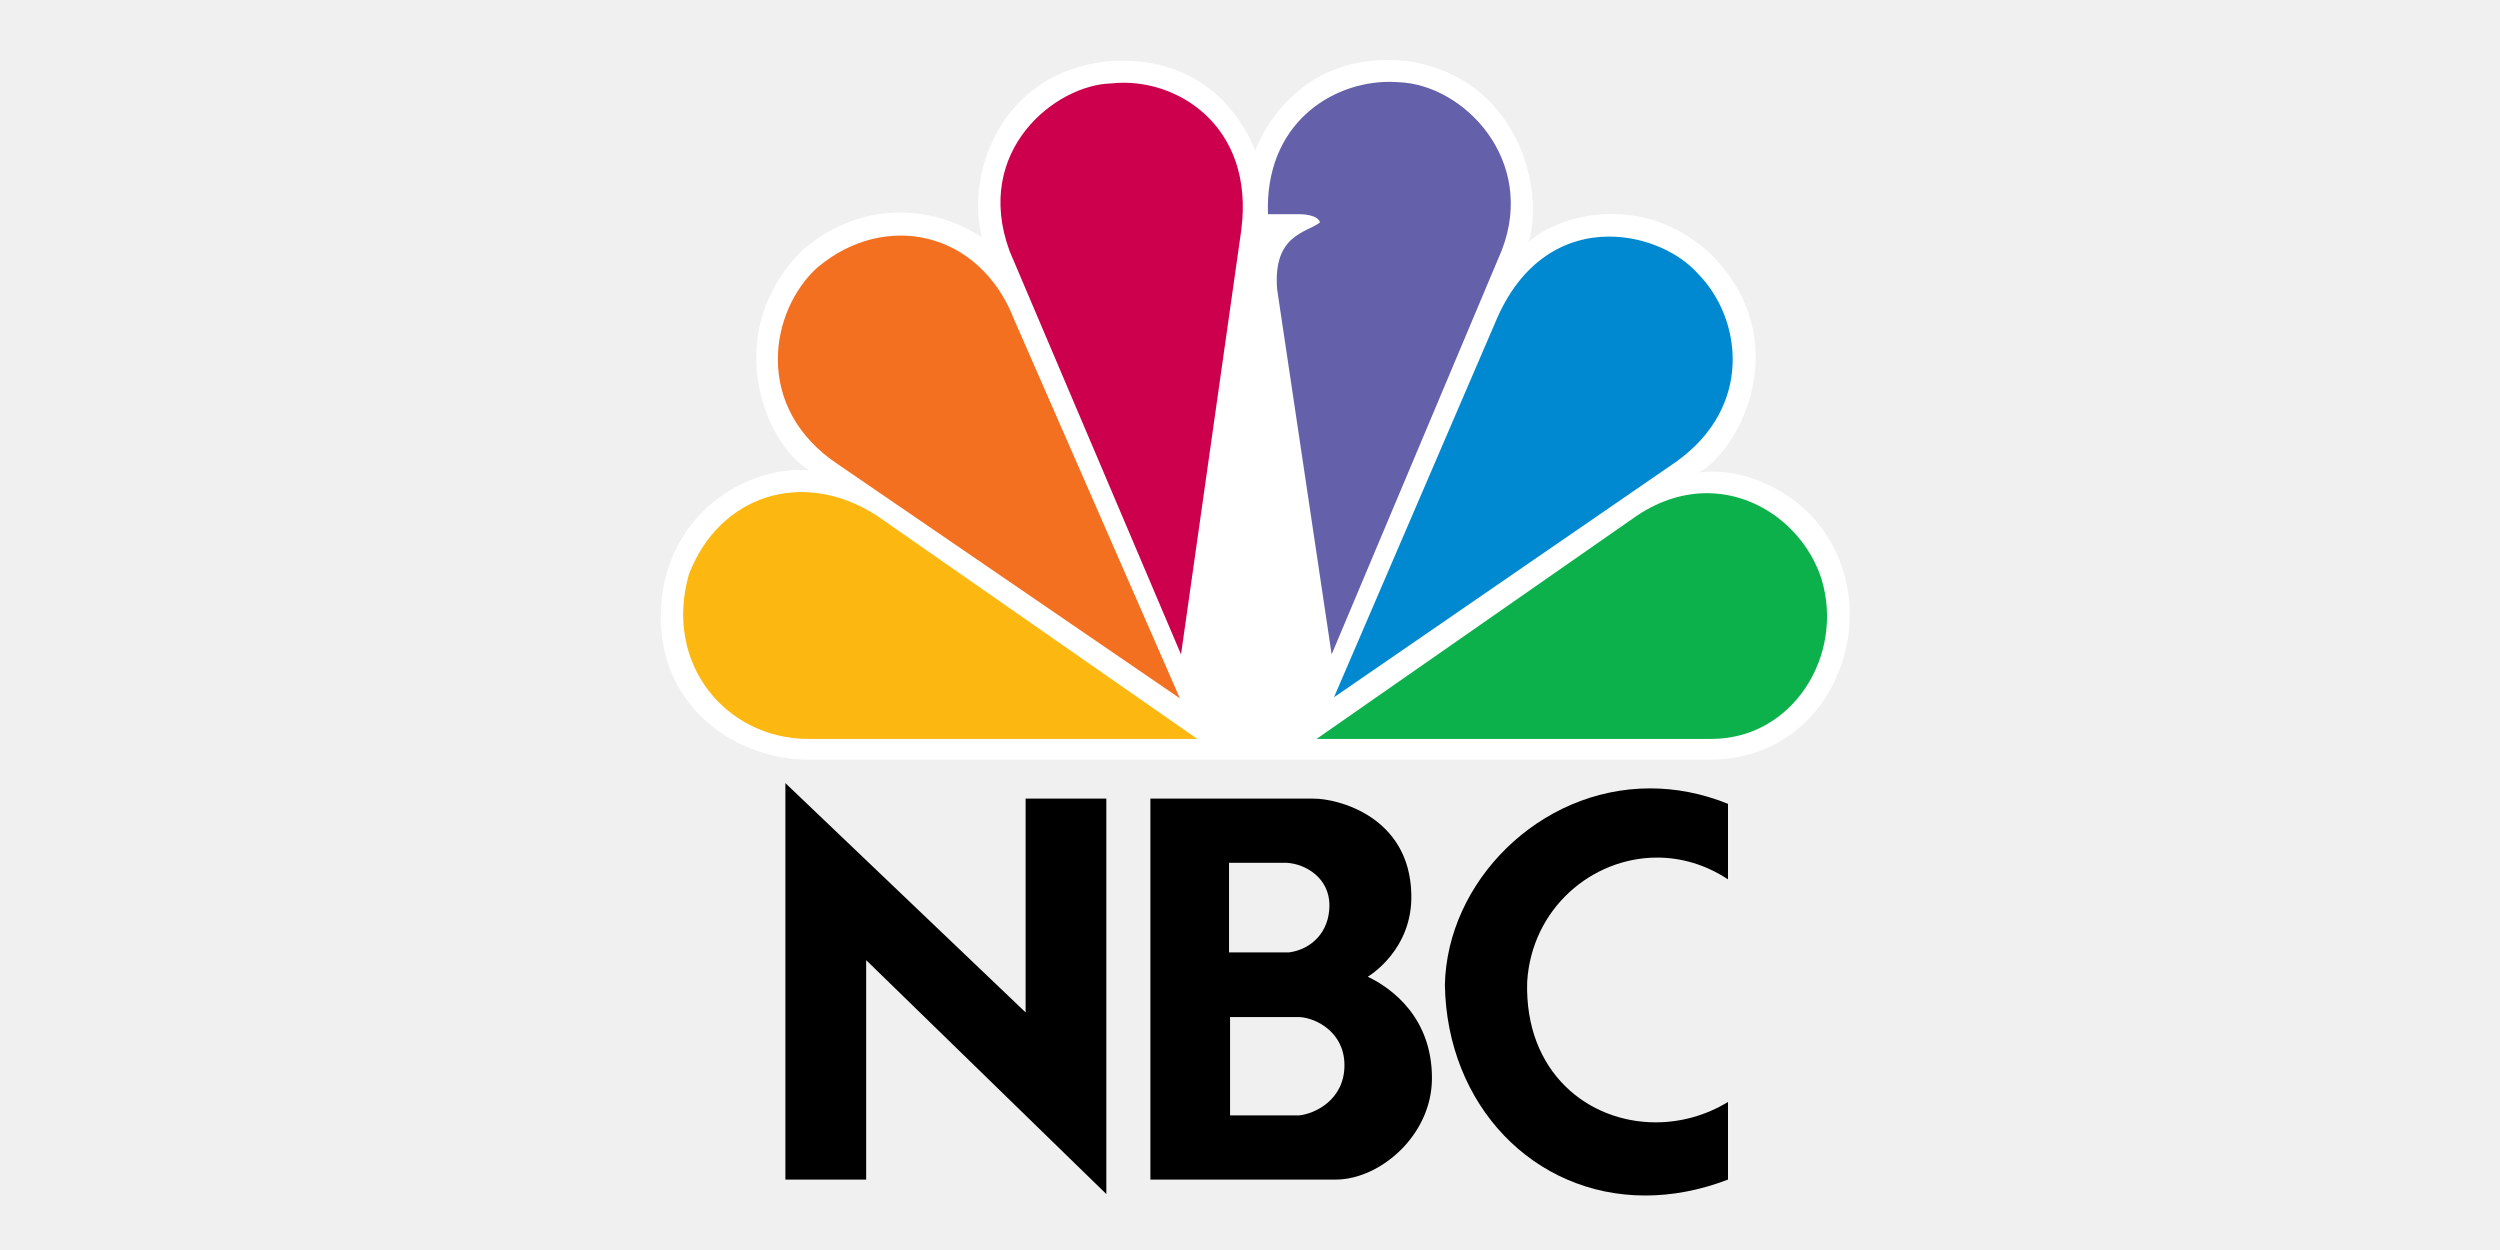
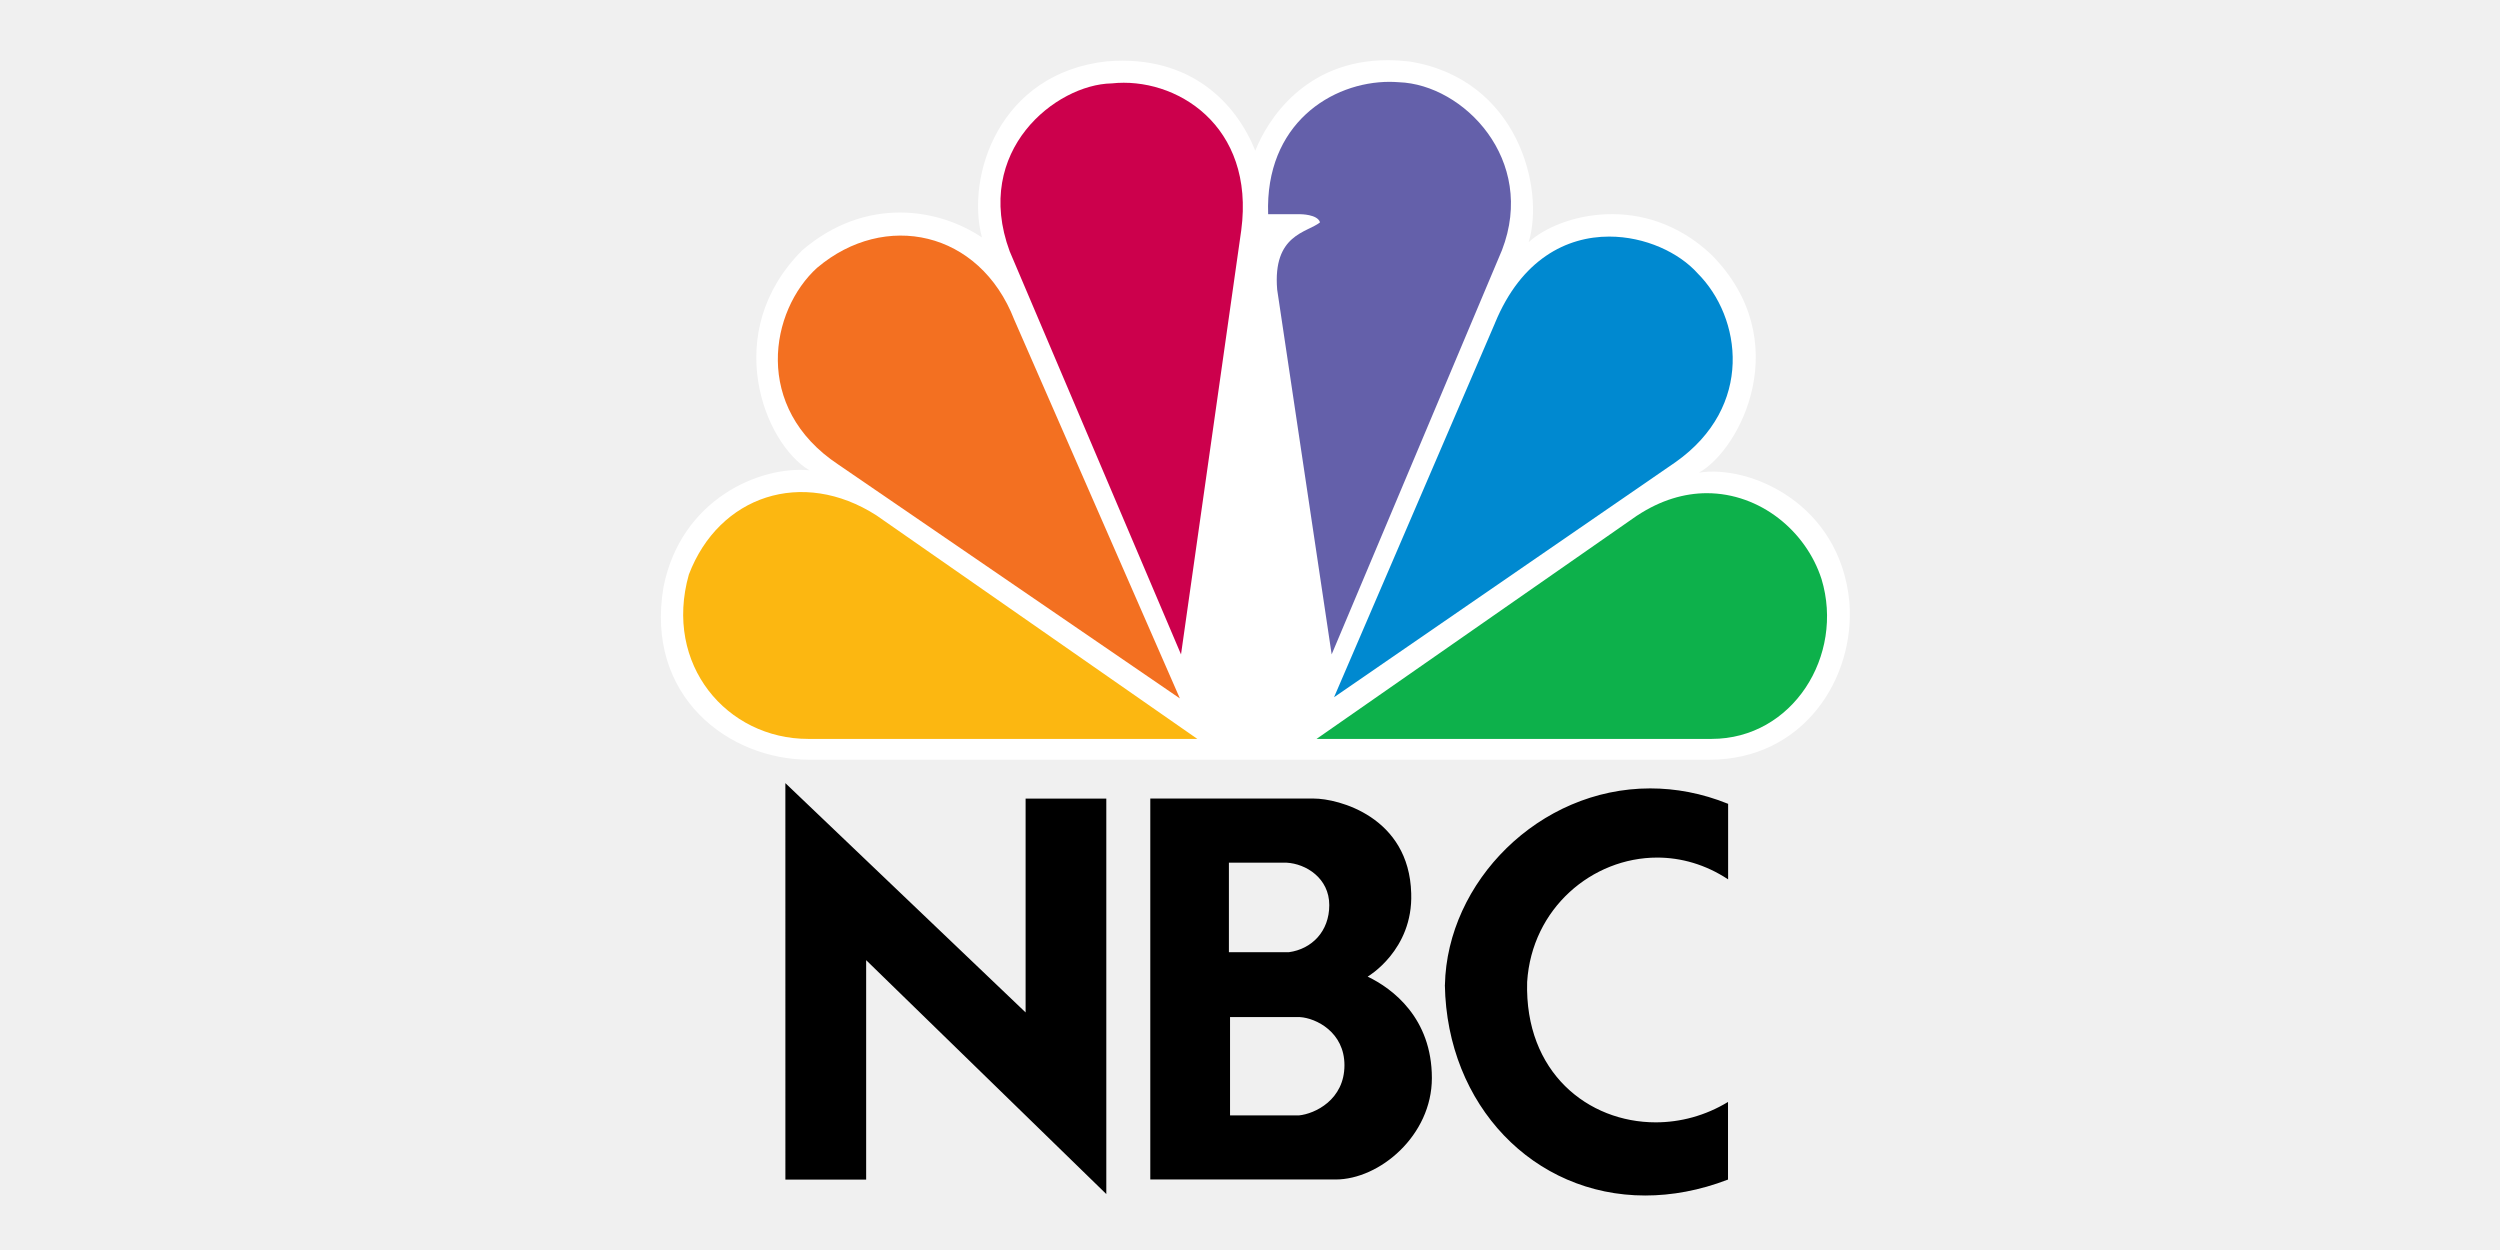
- <svg xmlns="http://www.w3.org/2000/svg" version="1.1" width="128" height="64">
+ <svg xmlns="http://www.w3.org/2000/svg" width="128" height="64">
  <g stroke="null">
-     <path stroke="null" fill="#FFFFFF" d="m64.267,7.707c-0.949,-2.364 -3.261,-4.917 -7.591,-4.566c-5.516,0.598 -7.235,5.872 -6.401,9.018c-2.197,-1.484 -5.932,-2.137 -9.193,0.65c-4.21,4.21 -1.958,9.904 0.356,11.27c-2.551,-0.236 -6.582,1.484 -7.474,5.981c-0.949,5.584 3.319,8.84 7.474,8.84l46.076,0c4.805,0 7.471,-4.147 7.172,-8.058c-0.472,-5.104 -5.153,-7.063 -7.707,-6.643c2.134,-1.188 4.983,-6.766 0.65,-11.152c-3.439,-3.264 -7.824,-2.076 -9.366,-0.653c0.831,-2.726 -0.532,-8.362 -6.111,-9.254c-0.385,-0.043 -0.757,-0.066 -1.11,-0.066c-4.259,0.001 -6.174,3.106 -6.775,4.633" />
-     <path stroke="null" fill="#F37021" d="m41.849,13.697c-2.432,2.197 -3.318,7.175 1.067,10.085l17.495,11.974l-8.483,-19.387c-1.777,-4.575 -6.64,-5.573 -10.079,-2.671" />
-     <path stroke="null" fill="#CC004C" d="m56.908,4.271c-2.844,0.058 -7.114,3.436 -5.213,8.595l8.773,20.641l3.083,-21.711c0.713,-5.395 -3.379,-7.885 -6.642,-7.526" />
-     <path stroke="null" fill="#6460AA" d="m64.92,10.968l1.659,0c0,0 0.886,0 1.006,0.417c-0.653,0.532 -2.429,0.598 -2.194,3.439l2.789,18.68l8.713,-20.696c1.783,-4.621 -1.959,-8.48 -5.277,-8.598c-0.155,-0.011 -0.311,-0.02 -0.471,-0.02c-2.979,0 -6.392,2.16 -6.225,6.778" />
-     <path stroke="null" fill="#0089D0" d="m76.543,16.544l-8.242,19.155l17.489,-12.037c4.032,-2.853 3.382,-7.413 1.125,-9.668c-0.946,-1.061 -2.683,-1.881 -4.523,-1.881c-2.174,-0 -4.501,1.15 -5.849,4.431" />
-     <path stroke="null" fill="#0DB14B" d="m83.833,26.387l-16.425,11.445l20.224,0c4.149,0 6.815,-4.268 5.63,-8.184c-0.794,-2.462 -3.143,-4.394 -5.869,-4.397c-1.147,0 -2.364,0.345 -3.56,1.136" />
-     <path stroke="null" fill="#FCB711" d="m41.377,37.832l19.925,0l-16.429,-11.445c-3.796,-2.433 -8.063,-1.009 -9.604,3.028c-1.306,4.622 1.955,8.417 6.108,8.417" />
-     <path stroke="null" d="m62.979,52.075l3.577,0c0.822,0.051 2.28,0.768 2.28,2.464c0,1.774 -1.513,2.49 -2.332,2.571l-3.525,0l0,-5.035m-0.054,-7.899l2.945,0c1.006,0.054 2.197,0.796 2.197,2.174c0,1.352 -0.9,2.252 -2.064,2.413l-3.077,0l0,-4.587m-4.026,-3.287l0,19.506l9.487,0c2.251,0 4.929,-2.252 4.929,-5.194c0,-3.074 -2.013,-4.584 -3.287,-5.193c0,0 2.332,-1.352 2.229,-4.267c-0.106,-3.922 -3.738,-4.851 -4.984,-4.851l-8.374,0" />
-     <polygon stroke="null" points="40.212,60.394 44.348,60.394 44.348,49.159 56.644,61.136 56.644,40.889 52.512,40.889 52.512,51.836 40.212,40.096 " />
-     <path stroke="null" d="m73.978,50.43c0.104,6.168 4.546,10.78 10.257,10.78c1.354,0 2.781,-0.256 4.239,-0.816l0,-3.974c-1.156,0.704 -2.441,1.044 -3.701,1.044c-3.456,0 -6.717,-2.551 -6.582,-7.192c0.233,-3.764 3.322,-6.364 6.651,-6.364c1.219,0 2.473,0.35 3.632,1.116l0,-3.868c-1.351,-0.546 -2.694,-0.791 -3.988,-0.791c-5.697,0 -10.399,4.794 -10.508,10.065" />
+     <path fill="#fff" d="M64.267 7.707c-.95-2.364-3.26-4.917-7.59-4.567-5.517.6-7.236 5.872-6.402 9.018-2.197-1.484-5.933-2.136-9.194.65-4.21 4.21-1.95 9.904.36 11.27-2.55-.236-6.58 1.484-7.47 5.98-.95 5.585 3.318 8.84 7.474 8.84H87.52c4.804 0 7.47-4.146 7.17-8.057-.47-5.1-5.152-7.06-7.706-6.64 2.134-1.19 4.983-6.762.65-11.15-3.44-3.26-7.824-2.074-9.366-.65.83-2.726-.532-8.362-6.11-9.254-.386-.042-.757-.065-1.11-.065-4.26 0-6.175 3.106-6.776 4.633" />
+     <path fill="#F37021" d="M41.85 13.697c-2.434 2.197-3.32 7.175 1.066 10.084L60.41 35.76l-8.48-19.39c-1.777-4.576-6.64-5.574-10.08-2.67" />
+     <path fill="#CC004C" d="M56.908 4.27c-2.844.058-7.114 3.437-5.213 8.596l8.773 20.64 3.083-21.71c.72-5.394-3.372-7.885-6.64-7.525" />
+     <path fill="#6460AA" d="M64.92 10.968h1.66s.885 0 1.005.417c-.652.532-2.43.598-2.194 3.44l2.79 18.68 8.72-20.697c1.783-4.62-1.96-8.48-5.276-8.598-.155-.01-.31-.02-.472-.02-2.98 0-6.39 2.16-6.224 6.778" />
+     <path fill="#0089D0" d="M76.543 16.544l-8.24 19.154L85.79 23.66c4.033-2.85 3.383-7.412 1.126-9.667-.947-1.06-2.683-1.88-4.524-1.88-2.174 0-4.5 1.15-5.85 4.43" />
+     <path fill="#0DB14B" d="M83.833 26.387L67.408 37.832h20.224c4.15 0 6.815-4.268 5.63-8.184-.794-2.462-3.143-4.394-5.87-4.397-1.147 0-2.363.35-3.56 1.14" />
+     <path fill="#FCB711" d="M41.377 37.832h19.926l-16.43-11.445c-3.795-2.433-8.062-1.01-9.603 3.028-1.306 4.62 1.955 8.417 6.107 8.417" />
+     <path d="M62.98 52.075h3.576c.822.05 2.28.768 2.28 2.464 0 1.77-1.513 2.49-2.332 2.57h-3.526v-5.04m-.054-7.9h2.945c1 .053 2.19.795 2.19 2.173 0 1.35-.9 2.25-2.065 2.41H62.92V44.17m-4.025-3.287V60.39h9.487c2.252 0 4.93-2.252 4.93-5.193 0-3.074-2.014-4.584-3.288-5.194 0 0 2.332-1.35 2.23-4.267-.108-3.924-3.74-4.85-4.985-4.85h-8.377m-18.68 19.508h4.135V49.16l12.296 11.976V40.89h-4.132v10.946l-12.3-11.74zm33.765-9.964c.104 6.168 4.546 10.78 10.257 10.78 1.355 0 2.78-.255 4.24-.816V56.42c-1.157.704-2.442 1.044-3.702 1.044-3.456 0-6.717-2.55-6.582-7.192.24-3.765 3.328-6.364 6.658-6.364 1.22 0 2.473.35 3.632 1.116v-3.868c-1.35-.547-2.695-.79-3.99-.79-5.697 0-10.4 4.793-10.51 10.064" />
  </g>
</svg>
